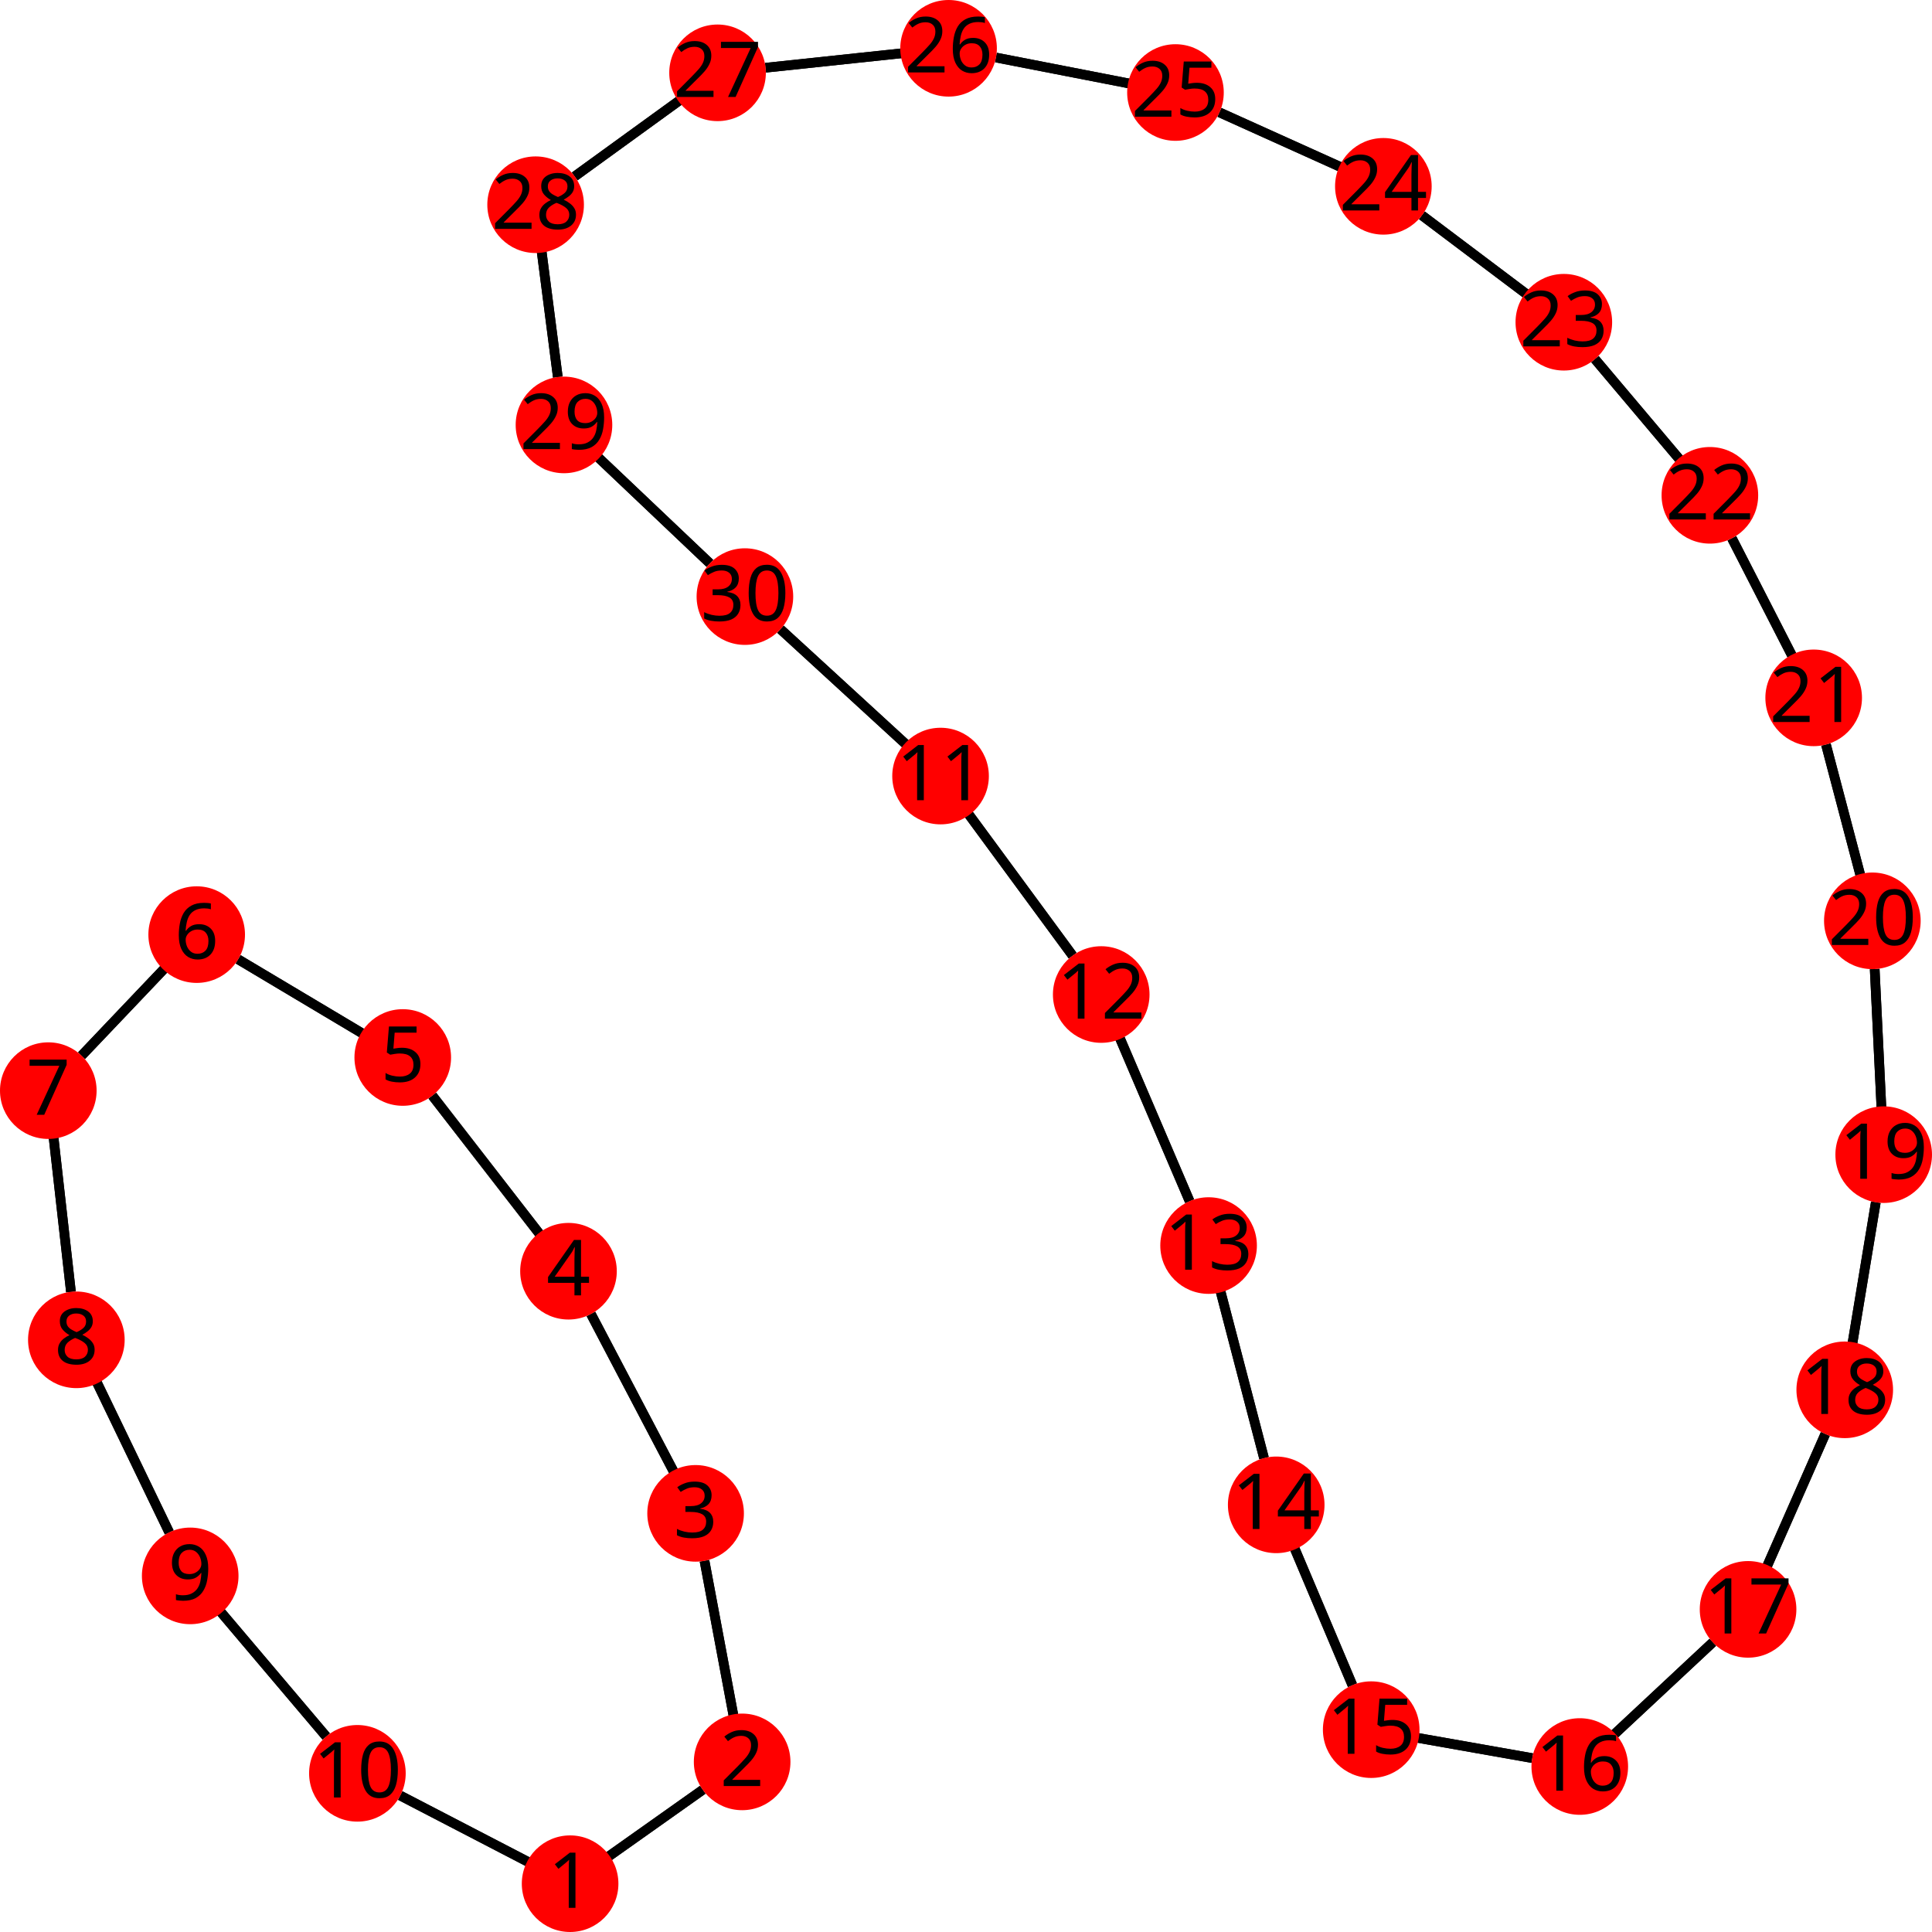
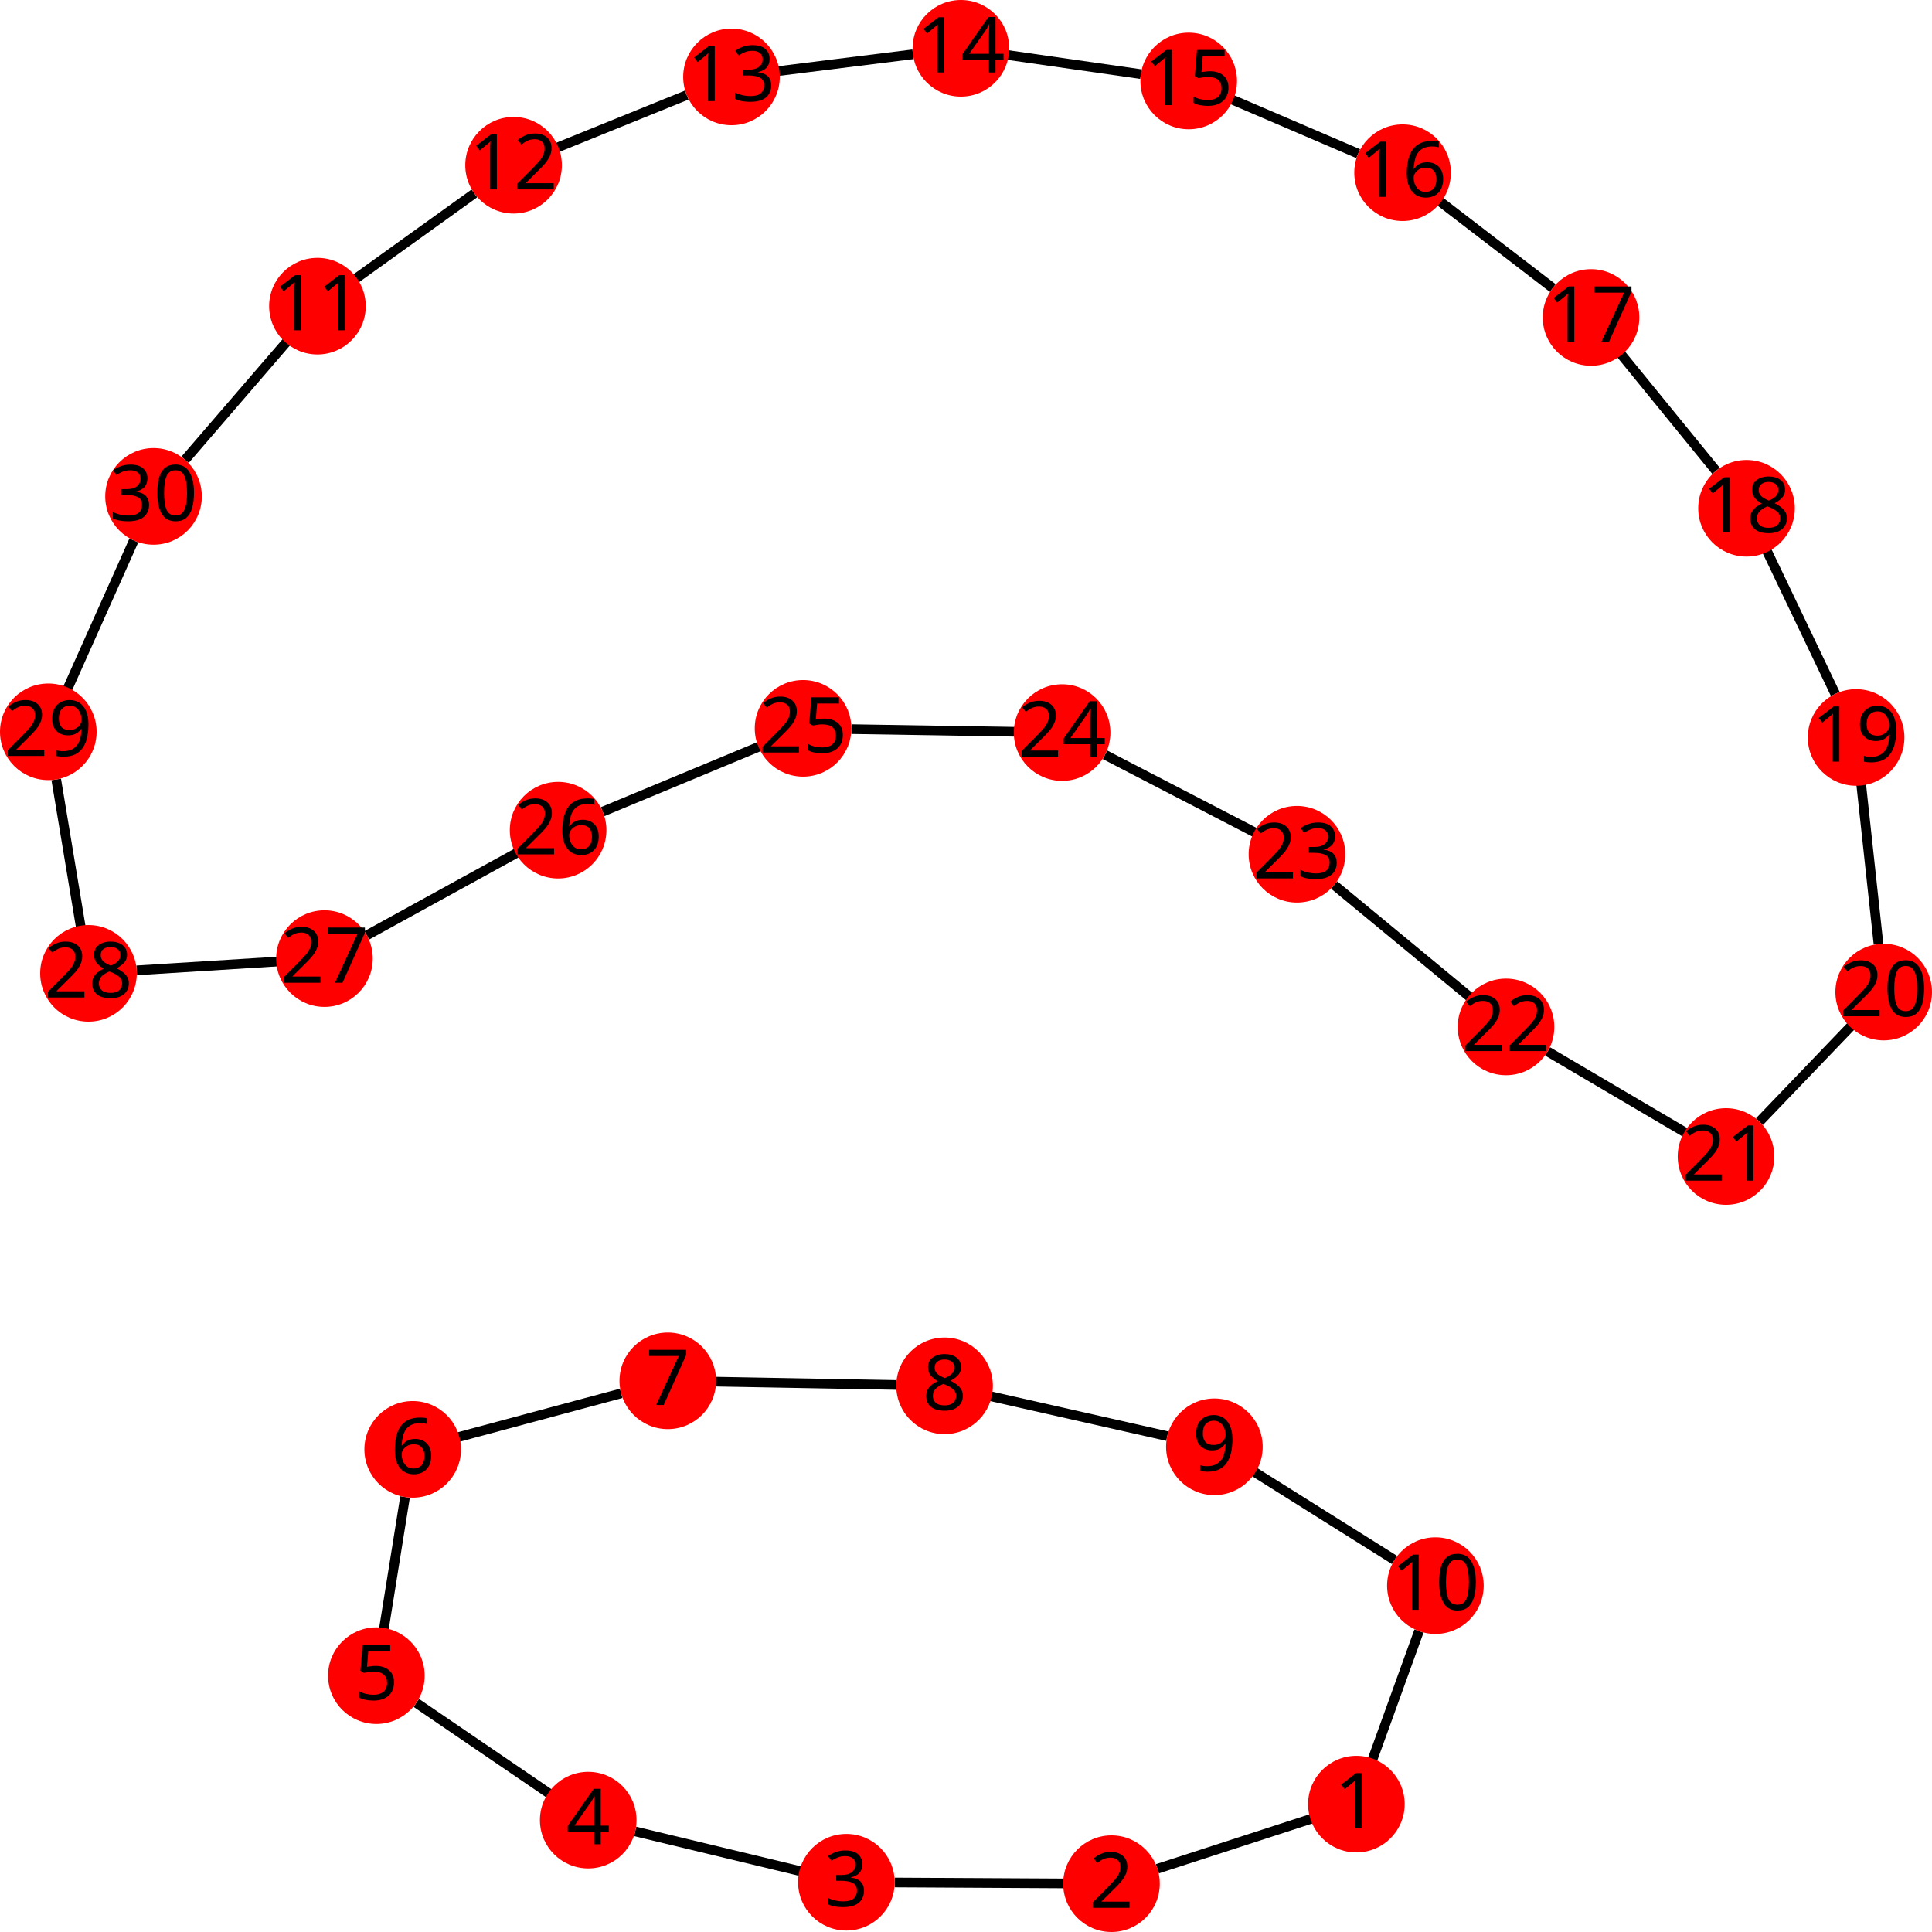
<svg xmlns="http://www.w3.org/2000/svg" width="400px" height="400px">
  <defs id="defs3">
    <marker orient="auto" refY="0.0" refX="0.0" id="Arrow2Lend0" style="overflow:visible;">
      <path id="pathArrow0" style="font-size:12.0;fill-rule:evenodd;stroke-width:0.625;stroke-linejoin:round;fill:black" d="M 8.719,4.034 L -2.207,0.016 L 8.719,-4.002 C 6.973,-1.63 6.983,1.616 8.719,4.034 z " transform="scale(1.1) rotate(180) translate(1,0)" />
    </marker>
  </defs>
  <g id="layer2">
-     <path style="fill:none;stroke:black;stroke-width:2;stroke-linecap:butt;stroke-linejoin:miter;stroke-miterlimit:4;stroke-opacity:1;stroke-dasharray:none" d="M 118.034,390.0 145.491,370.558" id="path0" />
-     <path style="fill:none;stroke:black;stroke-width:2;stroke-linecap:butt;stroke-linejoin:miter;stroke-miterlimit:4;stroke-opacity:1;stroke-dasharray:none" d="M 118.034,390.0 82.873,371.754" id="path1" />
-     <path style="fill:none;stroke:black;stroke-width:2;stroke-linecap:butt;stroke-linejoin:miter;stroke-miterlimit:4;stroke-opacity:1;stroke-dasharray:none" d="M 118.034,390.0 145.491,370.558" id="path2" />
-     <path style="fill:none;stroke:black;stroke-width:2;stroke-linecap:butt;stroke-linejoin:miter;stroke-miterlimit:4;stroke-opacity:1;stroke-dasharray:none" d="M 153.653,364.78 145.858,323.155" id="path3" />
-     <path style="fill:none;stroke:black;stroke-width:2;stroke-linecap:butt;stroke-linejoin:miter;stroke-miterlimit:4;stroke-opacity:1;stroke-dasharray:none" d="M 153.653,364.78 145.858,323.155" id="path4" />
-     <path style="fill:none;stroke:black;stroke-width:2;stroke-linecap:butt;stroke-linejoin:miter;stroke-miterlimit:4;stroke-opacity:1;stroke-dasharray:none" d="M 144.017,313.326 122.347,272.048" id="path5" />
-     <path style="fill:none;stroke:black;stroke-width:2;stroke-linecap:butt;stroke-linejoin:miter;stroke-miterlimit:4;stroke-opacity:1;stroke-dasharray:none" d="M 144.017,313.326 122.347,272.048" id="path6" />
-     <path style="fill:none;stroke:black;stroke-width:2;stroke-linecap:butt;stroke-linejoin:miter;stroke-miterlimit:4;stroke-opacity:1;stroke-dasharray:none" d="M 117.699,263.194 89.514,226.845" id="path7" />
-     <path style="fill:none;stroke:black;stroke-width:2;stroke-linecap:butt;stroke-linejoin:miter;stroke-miterlimit:4;stroke-opacity:1;stroke-dasharray:none" d="M 117.699,263.194 89.514,226.845" id="path8" />
-     <path style="fill:none;stroke:black;stroke-width:2;stroke-linecap:butt;stroke-linejoin:miter;stroke-miterlimit:4;stroke-opacity:1;stroke-dasharray:none" d="M 83.386,218.942 49.31,198.622" id="path9" />
-     <path style="fill:none;stroke:black;stroke-width:2;stroke-linecap:butt;stroke-linejoin:miter;stroke-miterlimit:4;stroke-opacity:1;stroke-dasharray:none" d="M 83.386,218.942 49.31,198.622" id="path10" />
-     <path style="fill:none;stroke:black;stroke-width:2;stroke-linecap:butt;stroke-linejoin:miter;stroke-miterlimit:4;stroke-opacity:1;stroke-dasharray:none" d="M 40.721,193.501 16.891,218.559" id="path11" />
-     <path style="fill:none;stroke:black;stroke-width:2;stroke-linecap:butt;stroke-linejoin:miter;stroke-miterlimit:4;stroke-opacity:1;stroke-dasharray:none" d="M 40.721,193.501 16.891,218.559" id="path12" />
-     <path style="fill:none;stroke:black;stroke-width:2;stroke-linecap:butt;stroke-linejoin:miter;stroke-miterlimit:4;stroke-opacity:1;stroke-dasharray:none" d="M 10.0,225.805 14.69,267.46" id="path13" />
-     <path style="fill:none;stroke:black;stroke-width:2;stroke-linecap:butt;stroke-linejoin:miter;stroke-miterlimit:4;stroke-opacity:1;stroke-dasharray:none" d="M 10.0,225.805 14.69,267.46" id="path14" />
-     <path style="fill:none;stroke:black;stroke-width:2;stroke-linecap:butt;stroke-linejoin:miter;stroke-miterlimit:4;stroke-opacity:1;stroke-dasharray:none" d="M 15.809,277.397 35.036,317.263" id="path15" />
-     <path style="fill:none;stroke:black;stroke-width:2;stroke-linecap:butt;stroke-linejoin:miter;stroke-miterlimit:4;stroke-opacity:1;stroke-dasharray:none" d="M 15.809,277.397 35.036,317.263" id="path16" />
-     <path style="fill:none;stroke:black;stroke-width:2;stroke-linecap:butt;stroke-linejoin:miter;stroke-miterlimit:4;stroke-opacity:1;stroke-dasharray:none" d="M 39.38,326.27 67.534,359.517" id="path17" />
-     <path style="fill:none;stroke:black;stroke-width:2;stroke-linecap:butt;stroke-linejoin:miter;stroke-miterlimit:4;stroke-opacity:1;stroke-dasharray:none" d="M 118.034,390.0 82.873,371.754" id="path18" />
-     <path style="fill:none;stroke:black;stroke-width:2;stroke-linecap:butt;stroke-linejoin:miter;stroke-miterlimit:4;stroke-opacity:1;stroke-dasharray:none" d="M 39.38,326.27 67.534,359.517" id="path19" />
-     <path style="fill:none;stroke:black;stroke-width:2;stroke-linecap:butt;stroke-linejoin:miter;stroke-miterlimit:4;stroke-opacity:1;stroke-dasharray:none" d="M 194.733,160.674 222.073,197.85" id="path20" />
-     <path style="fill:none;stroke:black;stroke-width:2;stroke-linecap:butt;stroke-linejoin:miter;stroke-miterlimit:4;stroke-opacity:1;stroke-dasharray:none" d="M 194.733,160.674 161.594,130.278" id="path21" />
-     <path style="fill:none;stroke:black;stroke-width:2;stroke-linecap:butt;stroke-linejoin:miter;stroke-miterlimit:4;stroke-opacity:1;stroke-dasharray:none" d="M 194.733,160.674 222.073,197.85" id="path22" />
-     <path style="fill:none;stroke:black;stroke-width:2;stroke-linecap:butt;stroke-linejoin:miter;stroke-miterlimit:4;stroke-opacity:1;stroke-dasharray:none" d="M 227.997,205.906 246.293,248.686" id="path23" />
-     <path style="fill:none;stroke:black;stroke-width:2;stroke-linecap:butt;stroke-linejoin:miter;stroke-miterlimit:4;stroke-opacity:1;stroke-dasharray:none" d="M 227.997,205.906 246.293,248.686" id="path24" />
-     <path style="fill:none;stroke:black;stroke-width:2;stroke-linecap:butt;stroke-linejoin:miter;stroke-miterlimit:4;stroke-opacity:1;stroke-dasharray:none" d="M 250.225,257.881 261.702,301.886" id="path25" />
-     <path style="fill:none;stroke:black;stroke-width:2;stroke-linecap:butt;stroke-linejoin:miter;stroke-miterlimit:4;stroke-opacity:1;stroke-dasharray:none" d="M 250.225,257.881 261.702,301.886" id="path26" />
-     <path style="fill:none;stroke:black;stroke-width:2;stroke-linecap:butt;stroke-linejoin:miter;stroke-miterlimit:4;stroke-opacity:1;stroke-dasharray:none" d="M 264.226,311.563 280.001,348.895" id="path27" />
-     <path style="fill:none;stroke:black;stroke-width:2;stroke-linecap:butt;stroke-linejoin:miter;stroke-miterlimit:4;stroke-opacity:1;stroke-dasharray:none" d="M 264.226,311.563 280.001,348.895" id="path28" />
-     <path style="fill:none;stroke:black;stroke-width:2;stroke-linecap:butt;stroke-linejoin:miter;stroke-miterlimit:4;stroke-opacity:1;stroke-dasharray:none" d="M 283.894,358.107 317.228,363.998" id="path29" />
-     <path style="fill:none;stroke:black;stroke-width:2;stroke-linecap:butt;stroke-linejoin:miter;stroke-miterlimit:4;stroke-opacity:1;stroke-dasharray:none" d="M 283.894,358.107 317.228,363.998" id="path30" />
-     <path style="fill:none;stroke:black;stroke-width:2;stroke-linecap:butt;stroke-linejoin:miter;stroke-miterlimit:4;stroke-opacity:1;stroke-dasharray:none" d="M 327.075,365.739 354.61,340.027" id="path31" />
-     <path style="fill:none;stroke:black;stroke-width:2;stroke-linecap:butt;stroke-linejoin:miter;stroke-miterlimit:4;stroke-opacity:1;stroke-dasharray:none" d="M 327.075,365.739 354.61,340.027" id="path32" />
-     <path style="fill:none;stroke:black;stroke-width:2;stroke-linecap:butt;stroke-linejoin:miter;stroke-miterlimit:4;stroke-opacity:1;stroke-dasharray:none" d="M 361.919,333.202 377.905,296.902" id="path33" />
-     <path style="fill:none;stroke:black;stroke-width:2;stroke-linecap:butt;stroke-linejoin:miter;stroke-miterlimit:4;stroke-opacity:1;stroke-dasharray:none" d="M 361.919,333.202 377.905,296.902" id="path34" />
-     <path style="fill:none;stroke:black;stroke-width:2;stroke-linecap:butt;stroke-linejoin:miter;stroke-miterlimit:4;stroke-opacity:1;stroke-dasharray:none" d="M 381.935,287.75 388.366,248.923" id="path35" />
-     <path style="fill:none;stroke:black;stroke-width:2;stroke-linecap:butt;stroke-linejoin:miter;stroke-miterlimit:4;stroke-opacity:1;stroke-dasharray:none" d="M 381.935,287.75 388.366,248.923" id="path36" />
-     <path style="fill:none;stroke:black;stroke-width:2;stroke-linecap:butt;stroke-linejoin:miter;stroke-miterlimit:4;stroke-opacity:1;stroke-dasharray:none" d="M 390.0,239.057 388.136,200.636" id="path37" />
-     <path style="fill:none;stroke:black;stroke-width:2;stroke-linecap:butt;stroke-linejoin:miter;stroke-miterlimit:4;stroke-opacity:1;stroke-dasharray:none" d="M 390.0,239.057 388.136,200.636" id="path38" />
-     <path style="fill:none;stroke:black;stroke-width:2;stroke-linecap:butt;stroke-linejoin:miter;stroke-miterlimit:4;stroke-opacity:1;stroke-dasharray:none" d="M 387.651,190.648 378.047,154.154" id="path39" />
-     <path style="fill:none;stroke:black;stroke-width:2;stroke-linecap:butt;stroke-linejoin:miter;stroke-miterlimit:4;stroke-opacity:1;stroke-dasharray:none" d="M 387.651,190.648 378.047,154.154" id="path40" />
-     <path style="fill:none;stroke:black;stroke-width:2;stroke-linecap:butt;stroke-linejoin:miter;stroke-miterlimit:4;stroke-opacity:1;stroke-dasharray:none" d="M 375.502,144.484 358.573,111.449" id="path41" />
-     <path style="fill:none;stroke:black;stroke-width:2;stroke-linecap:butt;stroke-linejoin:miter;stroke-miterlimit:4;stroke-opacity:1;stroke-dasharray:none" d="M 375.502,144.484 358.573,111.449" id="path42" />
-     <path style="fill:none;stroke:black;stroke-width:2;stroke-linecap:butt;stroke-linejoin:miter;stroke-miterlimit:4;stroke-opacity:1;stroke-dasharray:none" d="M 354.013,102.55 330.225,74.358" id="path43" />
-     <path style="fill:none;stroke:black;stroke-width:2;stroke-linecap:butt;stroke-linejoin:miter;stroke-miterlimit:4;stroke-opacity:1;stroke-dasharray:none" d="M 354.013,102.55 330.225,74.358" id="path44" />
-     <path style="fill:none;stroke:black;stroke-width:2;stroke-linecap:butt;stroke-linejoin:miter;stroke-miterlimit:4;stroke-opacity:1;stroke-dasharray:none" d="M 323.776,66.715 294.401,44.593" id="path45" />
-     <path style="fill:none;stroke:black;stroke-width:2;stroke-linecap:butt;stroke-linejoin:miter;stroke-miterlimit:4;stroke-opacity:1;stroke-dasharray:none" d="M 323.776,66.715 294.401,44.593" id="path46" />
-     <path style="fill:none;stroke:black;stroke-width:2;stroke-linecap:butt;stroke-linejoin:miter;stroke-miterlimit:4;stroke-opacity:1;stroke-dasharray:none" d="M 286.412,38.577 252.483,23.268" id="path47" />
-     <path style="fill:none;stroke:black;stroke-width:2;stroke-linecap:butt;stroke-linejoin:miter;stroke-miterlimit:4;stroke-opacity:1;stroke-dasharray:none" d="M 286.412,38.577 252.483,23.268" id="path48" />
-     <path style="fill:none;stroke:black;stroke-width:2;stroke-linecap:butt;stroke-linejoin:miter;stroke-miterlimit:4;stroke-opacity:1;stroke-dasharray:none" d="M 243.367,19.156 206.207,11.913" id="path49" />
-     <path style="fill:none;stroke:black;stroke-width:2;stroke-linecap:butt;stroke-linejoin:miter;stroke-miterlimit:4;stroke-opacity:1;stroke-dasharray:none" d="M 243.367,19.156 206.207,11.913" id="path50" />
-     <path style="fill:none;stroke:black;stroke-width:2;stroke-linecap:butt;stroke-linejoin:miter;stroke-miterlimit:4;stroke-opacity:1;stroke-dasharray:none" d="M 196.392,10.0 158.507,14.023" id="path51" />
-     <path style="fill:none;stroke:black;stroke-width:2;stroke-linecap:butt;stroke-linejoin:miter;stroke-miterlimit:4;stroke-opacity:1;stroke-dasharray:none" d="M 196.392,10.0 158.507,14.023" id="path52" />
-     <path style="fill:none;stroke:black;stroke-width:2;stroke-linecap:butt;stroke-linejoin:miter;stroke-miterlimit:4;stroke-opacity:1;stroke-dasharray:none" d="M 148.563,15.079 118.99,36.516" id="path53" />
-     <path style="fill:none;stroke:black;stroke-width:2;stroke-linecap:butt;stroke-linejoin:miter;stroke-miterlimit:4;stroke-opacity:1;stroke-dasharray:none" d="M 148.563,15.079 118.99,36.516" id="path54" />
-     <path style="fill:none;stroke:black;stroke-width:2;stroke-linecap:butt;stroke-linejoin:miter;stroke-miterlimit:4;stroke-opacity:1;stroke-dasharray:none" d="M 110.894,42.386 115.488,78.059" id="path55" />
-     <path style="fill:none;stroke:black;stroke-width:2;stroke-linecap:butt;stroke-linejoin:miter;stroke-miterlimit:4;stroke-opacity:1;stroke-dasharray:none" d="M 110.894,42.386 115.488,78.059" id="path56" />
-     <path style="fill:none;stroke:black;stroke-width:2;stroke-linecap:butt;stroke-linejoin:miter;stroke-miterlimit:4;stroke-opacity:1;stroke-dasharray:none" d="M 116.766,87.977 146.971,116.636" id="path57" />
-     <path style="fill:none;stroke:black;stroke-width:2;stroke-linecap:butt;stroke-linejoin:miter;stroke-miterlimit:4;stroke-opacity:1;stroke-dasharray:none" d="M 194.733,160.674 161.594,130.278" id="path58" />
-     <path style="fill:none;stroke:black;stroke-width:2;stroke-linecap:butt;stroke-linejoin:miter;stroke-miterlimit:4;stroke-opacity:1;stroke-dasharray:none" d="M 116.766,87.977 146.971,116.636" id="path59" />
+     <path style="fill:none;stroke:black;stroke-width:2;stroke-linecap:butt;stroke-linejoin:miter;stroke-miterlimit:4;stroke-opacity:1;stroke-dasharray:none" d="M 280.825,373.526 239.629,386.91" id="path0" />
+     <path style="fill:none;stroke:black;stroke-width:2;stroke-linecap:butt;stroke-linejoin:miter;stroke-miterlimit:4;stroke-opacity:1;stroke-dasharray:none" d="M 230.119,390.0 185.234,389.754" id="path1" />
+     <path style="fill:none;stroke:black;stroke-width:2;stroke-linecap:butt;stroke-linejoin:miter;stroke-miterlimit:4;stroke-opacity:1;stroke-dasharray:none" d="M 175.234,389.7 131.507,379.179" id="path2" />
+     <path style="fill:none;stroke:black;stroke-width:2;stroke-linecap:butt;stroke-linejoin:miter;stroke-miterlimit:4;stroke-opacity:1;stroke-dasharray:none" d="M 121.784,376.84 86.187,352.563" id="path3" />
+     <path style="fill:none;stroke:black;stroke-width:2;stroke-linecap:butt;stroke-linejoin:miter;stroke-miterlimit:4;stroke-opacity:1;stroke-dasharray:none" d="M 77.925,346.928 83.86,309.949" id="path4" />
+     <path style="fill:none;stroke:black;stroke-width:2;stroke-linecap:butt;stroke-linejoin:miter;stroke-miterlimit:4;stroke-opacity:1;stroke-dasharray:none" d="M 85.444,300.076 128.603,288.481" id="path5" />
+     <path style="fill:none;stroke:black;stroke-width:2;stroke-linecap:butt;stroke-linejoin:miter;stroke-miterlimit:4;stroke-opacity:1;stroke-dasharray:none" d="M 138.261,285.886 185.565,286.742" id="path6" />
+     <path style="fill:none;stroke:black;stroke-width:2;stroke-linecap:butt;stroke-linejoin:miter;stroke-miterlimit:4;stroke-opacity:1;stroke-dasharray:none" d="M 195.564,286.923 241.673,297.342" id="path7" />
+     <path style="fill:none;stroke:black;stroke-width:2;stroke-linecap:butt;stroke-linejoin:miter;stroke-miterlimit:4;stroke-opacity:1;stroke-dasharray:none" d="M 251.427,299.546 288.716,322.97" id="path8" />
+     <path style="fill:none;stroke:black;stroke-width:2;stroke-linecap:butt;stroke-linejoin:miter;stroke-miterlimit:4;stroke-opacity:1;stroke-dasharray:none" d="M 280.825,373.526 293.784,337.693" id="path9" />
+     <path style="fill:none;stroke:black;stroke-width:2;stroke-linecap:butt;stroke-linejoin:miter;stroke-miterlimit:4;stroke-opacity:1;stroke-dasharray:none" d="M 65.722,63.387 98.21,40.047" id="path10" />
+     <path style="fill:none;stroke:black;stroke-width:2;stroke-linecap:butt;stroke-linejoin:miter;stroke-miterlimit:4;stroke-opacity:1;stroke-dasharray:none" d="M 106.331,34.212 142.179,19.681" id="path11" />
+     <path style="fill:none;stroke:black;stroke-width:2;stroke-linecap:butt;stroke-linejoin:miter;stroke-miterlimit:4;stroke-opacity:1;stroke-dasharray:none" d="M 151.446,15.925 189.02,11.238" id="path12" />
+     <path style="fill:none;stroke:black;stroke-width:2;stroke-linecap:butt;stroke-linejoin:miter;stroke-miterlimit:4;stroke-opacity:1;stroke-dasharray:none" d="M 198.943,10.0 236.208,15.343" id="path13" />
+     <path style="fill:none;stroke:black;stroke-width:2;stroke-linecap:butt;stroke-linejoin:miter;stroke-miterlimit:4;stroke-opacity:1;stroke-dasharray:none" d="M 246.107,16.763 281.197,31.815" id="path14" />
+     <path style="fill:none;stroke:black;stroke-width:2;stroke-linecap:butt;stroke-linejoin:miter;stroke-miterlimit:4;stroke-opacity:1;stroke-dasharray:none" d="M 290.388,35.757 321.478,59.636" id="path15" />
+     <path style="fill:none;stroke:black;stroke-width:2;stroke-linecap:butt;stroke-linejoin:miter;stroke-miterlimit:4;stroke-opacity:1;stroke-dasharray:none" d="M 329.408,65.728 355.284,97.482" id="path16" />
+     <path style="fill:none;stroke:black;stroke-width:2;stroke-linecap:butt;stroke-linejoin:miter;stroke-miterlimit:4;stroke-opacity:1;stroke-dasharray:none" d="M 361.601,105.234 379.974,143.663" id="path17" />
+     <path style="fill:none;stroke:black;stroke-width:2;stroke-linecap:butt;stroke-linejoin:miter;stroke-miterlimit:4;stroke-opacity:1;stroke-dasharray:none" d="M 384.287,152.685 388.923,195.458" id="path18" />
+     <path style="fill:none;stroke:black;stroke-width:2;stroke-linecap:butt;stroke-linejoin:miter;stroke-miterlimit:4;stroke-opacity:1;stroke-dasharray:none" d="M 390.0,205.4 364.276,232.223" id="path19" />
+     <path style="fill:none;stroke:black;stroke-width:2;stroke-linecap:butt;stroke-linejoin:miter;stroke-miterlimit:4;stroke-opacity:1;stroke-dasharray:none" d="M 357.355,239.44 320.42,217.688" id="path20" />
+     <path style="fill:none;stroke:black;stroke-width:2;stroke-linecap:butt;stroke-linejoin:miter;stroke-miterlimit:4;stroke-opacity:1;stroke-dasharray:none" d="M 311.804,212.613 276.23,183.233" id="path21" />
+     <path style="fill:none;stroke:black;stroke-width:2;stroke-linecap:butt;stroke-linejoin:miter;stroke-miterlimit:4;stroke-opacity:1;stroke-dasharray:none" d="M 268.52,176.865 228.777,156.272" id="path22" />
+     <path style="fill:none;stroke:black;stroke-width:2;stroke-linecap:butt;stroke-linejoin:miter;stroke-miterlimit:4;stroke-opacity:1;stroke-dasharray:none" d="M 219.898,151.671 176.265,150.959" id="path23" />
+     <path style="fill:none;stroke:black;stroke-width:2;stroke-linecap:butt;stroke-linejoin:miter;stroke-miterlimit:4;stroke-opacity:1;stroke-dasharray:none" d="M 166.266,150.796 124.783,168.043" id="path24" />
+     <path style="fill:none;stroke:black;stroke-width:2;stroke-linecap:butt;stroke-linejoin:miter;stroke-miterlimit:4;stroke-opacity:1;stroke-dasharray:none" d="M 115.55,171.882 75.94,193.652" id="path25" />
+     <path style="fill:none;stroke:black;stroke-width:2;stroke-linecap:butt;stroke-linejoin:miter;stroke-miterlimit:4;stroke-opacity:1;stroke-dasharray:none" d="M 67.176,198.468 28.299,200.898" id="path26" />
+     <path style="fill:none;stroke:black;stroke-width:2;stroke-linecap:butt;stroke-linejoin:miter;stroke-miterlimit:4;stroke-opacity:1;stroke-dasharray:none" d="M 18.319,201.522 11.641,161.376" id="path27" />
+     <path style="fill:none;stroke:black;stroke-width:2;stroke-linecap:butt;stroke-linejoin:miter;stroke-miterlimit:4;stroke-opacity:1;stroke-dasharray:none" d="M 10.0,151.511 27.705,111.901" id="path28" />
+     <path style="fill:none;stroke:black;stroke-width:2;stroke-linecap:butt;stroke-linejoin:miter;stroke-miterlimit:4;stroke-opacity:1;stroke-dasharray:none" d="M 65.722,63.387 38.313,95.196" id="path29" />
  </g>
  <g id="layer1">
-     <g id="g0" transform="translate(118.0337,390.0)">
+     <g id="g0" transform="translate(280.8254,373.5264)">
      <circle cx="0" cy="0" r="10" fill="red" />
      <text y="5.0" x="0" id="text0" style="font-size:16px;font-style:normal;font-weight:normal;text-align:center;line-height:125%;letter-spacing:0px;word-spacing:0px;text-anchor:middle;fill:#000000;fill-opacity:1;stroke:none;font-family:Sans">
        <tspan y="5.0" x="0" id="tspan0">1</tspan>
      </text>
    </g>
-     <g id="g1" transform="translate(153.6526,364.7797)">
+     <g id="g1" transform="translate(230.1186,390.0)">
      <circle cx="0" cy="0" r="10" fill="red" />
      <text y="5.0" x="0" id="text1" style="font-size:16px;font-style:normal;font-weight:normal;text-align:center;line-height:125%;letter-spacing:0px;word-spacing:0px;text-anchor:middle;fill:#000000;fill-opacity:1;stroke:none;font-family:Sans">
        <tspan y="5.0" x="0" id="tspan1">2</tspan>
      </text>
    </g>
-     <g id="g2" transform="translate(144.017,313.3259)">
+     <g id="g2" transform="translate(175.2341,389.6996)">
      <circle cx="0" cy="0" r="10" fill="red" />
      <text y="5.0" x="0" id="text2" style="font-size:16px;font-style:normal;font-weight:normal;text-align:center;line-height:125%;letter-spacing:0px;word-spacing:0px;text-anchor:middle;fill:#000000;fill-opacity:1;stroke:none;font-family:Sans">
        <tspan y="5.0" x="0" id="tspan2">3</tspan>
      </text>
    </g>
-     <g id="g3" transform="translate(117.6991,263.194)">
+     <g id="g3" transform="translate(121.7843,376.8396)">
      <circle cx="0" cy="0" r="10" fill="red" />
      <text y="5.0" x="0" id="text3" style="font-size:16px;font-style:normal;font-weight:normal;text-align:center;line-height:125%;letter-spacing:0px;word-spacing:0px;text-anchor:middle;fill:#000000;fill-opacity:1;stroke:none;font-family:Sans">
        <tspan y="5.0" x="0" id="tspan3">4</tspan>
      </text>
    </g>
-     <g id="g4" transform="translate(83.38635,218.9419)">
+     <g id="g4" transform="translate(77.92509,346.9285)">
      <circle cx="0" cy="0" r="10" fill="red" />
      <text y="5.0" x="0" id="text4" style="font-size:16px;font-style:normal;font-weight:normal;text-align:center;line-height:125%;letter-spacing:0px;word-spacing:0px;text-anchor:middle;fill:#000000;fill-opacity:1;stroke:none;font-family:Sans">
        <tspan y="5.0" x="0" id="tspan4">5</tspan>
      </text>
    </g>
-     <g id="g5" transform="translate(40.72149,193.5009)">
+     <g id="g5" transform="translate(85.44407,300.0756)">
      <circle cx="0" cy="0" r="10" fill="red" />
      <text y="5.0" x="0" id="text5" style="font-size:16px;font-style:normal;font-weight:normal;text-align:center;line-height:125%;letter-spacing:0px;word-spacing:0px;text-anchor:middle;fill:#000000;fill-opacity:1;stroke:none;font-family:Sans">
        <tspan y="5.0" x="0" id="tspan5">6</tspan>
      </text>
    </g>
-     <g id="g6" transform="translate(10.0,225.8051)">
+     <g id="g6" transform="translate(138.2605,285.8863)">
      <circle cx="0" cy="0" r="10" fill="red" />
      <text y="5.0" x="0" id="text6" style="font-size:16px;font-style:normal;font-weight:normal;text-align:center;line-height:125%;letter-spacing:0px;word-spacing:0px;text-anchor:middle;fill:#000000;fill-opacity:1;stroke:none;font-family:Sans">
        <tspan y="5.0" x="0" id="tspan6">7</tspan>
      </text>
    </g>
-     <g id="g7" transform="translate(15.80863,277.3972)">
+     <g id="g7" transform="translate(195.5635,286.9231)">
      <circle cx="0" cy="0" r="10" fill="red" />
      <text y="5.0" x="0" id="text7" style="font-size:16px;font-style:normal;font-weight:normal;text-align:center;line-height:125%;letter-spacing:0px;word-spacing:0px;text-anchor:middle;fill:#000000;fill-opacity:1;stroke:none;font-family:Sans">
        <tspan y="5.0" x="0" id="tspan7">8</tspan>
      </text>
    </g>
-     <g id="g8" transform="translate(39.38002,326.2704)">
+     <g id="g8" transform="translate(251.4274,299.5462)">
      <circle cx="0" cy="0" r="10" fill="red" />
      <text y="5.0" x="0" id="text8" style="font-size:16px;font-style:normal;font-weight:normal;text-align:center;line-height:125%;letter-spacing:0px;word-spacing:0px;text-anchor:middle;fill:#000000;fill-opacity:1;stroke:none;font-family:Sans">
        <tspan y="5.0" x="0" id="tspan8">9</tspan>
      </text>
    </g>
-     <g id="g9" transform="translate(73.99643,367.1482)">
+     <g id="g9" transform="translate(297.1844,328.289)">
      <circle cx="0" cy="0" r="10" fill="red" />
      <text y="5.0" x="0" id="text9" style="font-size:16px;font-style:normal;font-weight:normal;text-align:center;line-height:125%;letter-spacing:0px;word-spacing:0px;text-anchor:middle;fill:#000000;fill-opacity:1;stroke:none;font-family:Sans">
        <tspan y="5.0" x="0" id="tspan9">10</tspan>
      </text>
    </g>
-     <g id="g10" transform="translate(194.7328,160.6741)">
+     <g id="g10" transform="translate(65.72247,63.38733)">
      <circle cx="0" cy="0" r="10" fill="red" />
      <text y="5.0" x="0" id="text10" style="font-size:16px;font-style:normal;font-weight:normal;text-align:center;line-height:125%;letter-spacing:0px;word-spacing:0px;text-anchor:middle;fill:#000000;fill-opacity:1;stroke:none;font-family:Sans">
        <tspan y="5.0" x="0" id="tspan10">11</tspan>
      </text>
    </g>
-     <g id="g11" transform="translate(227.9974,205.9061)">
+     <g id="g11" transform="translate(106.331,34.21211)">
      <circle cx="0" cy="0" r="10" fill="red" />
      <text y="5.0" x="0" id="text11" style="font-size:16px;font-style:normal;font-weight:normal;text-align:center;line-height:125%;letter-spacing:0px;word-spacing:0px;text-anchor:middle;fill:#000000;fill-opacity:1;stroke:none;font-family:Sans">
        <tspan y="5.0" x="0" id="tspan11">12</tspan>
      </text>
    </g>
-     <g id="g12" transform="translate(250.2254,257.8809)">
+     <g id="g12" transform="translate(151.4465,15.92461)">
      <circle cx="0" cy="0" r="10" fill="red" />
      <text y="5.0" x="0" id="text12" style="font-size:16px;font-style:normal;font-weight:normal;text-align:center;line-height:125%;letter-spacing:0px;word-spacing:0px;text-anchor:middle;fill:#000000;fill-opacity:1;stroke:none;font-family:Sans">
        <tspan y="5.0" x="0" id="tspan12">13</tspan>
      </text>
    </g>
-     <g id="g13" transform="translate(264.226,311.5627)">
+     <g id="g13" transform="translate(198.9433,10.0)">
      <circle cx="0" cy="0" r="10" fill="red" />
      <text y="5.0" x="0" id="text13" style="font-size:16px;font-style:normal;font-weight:normal;text-align:center;line-height:125%;letter-spacing:0px;word-spacing:0px;text-anchor:middle;fill:#000000;fill-opacity:1;stroke:none;font-family:Sans">
        <tspan y="5.0" x="0" id="tspan13">14</tspan>
      </text>
    </g>
-     <g id="g14" transform="translate(283.8938,358.1067)">
+     <g id="g14" transform="translate(246.1067,16.76267)">
      <circle cx="0" cy="0" r="10" fill="red" />
      <text y="5.0" x="0" id="text14" style="font-size:16px;font-style:normal;font-weight:normal;text-align:center;line-height:125%;letter-spacing:0px;word-spacing:0px;text-anchor:middle;fill:#000000;fill-opacity:1;stroke:none;font-family:Sans">
        <tspan y="5.0" x="0" id="tspan14">15</tspan>
      </text>
    </g>
-     <g id="g15" transform="translate(327.075,365.7386)">
+     <g id="g15" transform="translate(290.3876,35.75668)">
      <circle cx="0" cy="0" r="10" fill="red" />
      <text y="5.0" x="0" id="text15" style="font-size:16px;font-style:normal;font-weight:normal;text-align:center;line-height:125%;letter-spacing:0px;word-spacing:0px;text-anchor:middle;fill:#000000;fill-opacity:1;stroke:none;font-family:Sans">
        <tspan y="5.0" x="0" id="tspan15">16</tspan>
      </text>
    </g>
-     <g id="g16" transform="translate(361.9186,333.2024)">
+     <g id="g16" transform="translate(329.4082,65.72755)">
      <circle cx="0" cy="0" r="10" fill="red" />
      <text y="5.0" x="0" id="text16" style="font-size:16px;font-style:normal;font-weight:normal;text-align:center;line-height:125%;letter-spacing:0px;word-spacing:0px;text-anchor:middle;fill:#000000;fill-opacity:1;stroke:none;font-family:Sans">
        <tspan y="5.0" x="0" id="tspan16">17</tspan>
      </text>
    </g>
-     <g id="g17" transform="translate(381.9349,287.7503)">
+     <g id="g17" transform="translate(361.6007,105.2341)">
      <circle cx="0" cy="0" r="10" fill="red" />
      <text y="5.0" x="0" id="text17" style="font-size:16px;font-style:normal;font-weight:normal;text-align:center;line-height:125%;letter-spacing:0px;word-spacing:0px;text-anchor:middle;fill:#000000;fill-opacity:1;stroke:none;font-family:Sans">
        <tspan y="5.0" x="0" id="tspan17">18</tspan>
      </text>
    </g>
-     <g id="g18" transform="translate(390.0,239.0573)">
+     <g id="g18" transform="translate(384.2869,152.6854)">
      <circle cx="0" cy="0" r="10" fill="red" />
      <text y="5.0" x="0" id="text18" style="font-size:16px;font-style:normal;font-weight:normal;text-align:center;line-height:125%;letter-spacing:0px;word-spacing:0px;text-anchor:middle;fill:#000000;fill-opacity:1;stroke:none;font-family:Sans">
        <tspan y="5.0" x="0" id="tspan18">19</tspan>
      </text>
    </g>
-     <g id="g19" transform="translate(387.6509,190.6482)">
+     <g id="g19" transform="translate(390.0,205.4)">
      <circle cx="0" cy="0" r="10" fill="red" />
      <text y="5.0" x="0" id="text19" style="font-size:16px;font-style:normal;font-weight:normal;text-align:center;line-height:125%;letter-spacing:0px;word-spacing:0px;text-anchor:middle;fill:#000000;fill-opacity:1;stroke:none;font-family:Sans">
        <tspan y="5.0" x="0" id="tspan19">20</tspan>
      </text>
    </g>
-     <g id="g20" transform="translate(375.5019,144.4837)">
+     <g id="g20" transform="translate(357.3546,239.44)">
      <circle cx="0" cy="0" r="10" fill="red" />
      <text y="5.0" x="0" id="text20" style="font-size:16px;font-style:normal;font-weight:normal;text-align:center;line-height:125%;letter-spacing:0px;word-spacing:0px;text-anchor:middle;fill:#000000;fill-opacity:1;stroke:none;font-family:Sans">
        <tspan y="5.0" x="0" id="tspan20">21</tspan>
      </text>
    </g>
-     <g id="g21" transform="translate(354.0129,102.5496)">
+     <g id="g21" transform="translate(311.8037,212.613)">
      <circle cx="0" cy="0" r="10" fill="red" />
      <text y="5.0" x="0" id="text21" style="font-size:16px;font-style:normal;font-weight:normal;text-align:center;line-height:125%;letter-spacing:0px;word-spacing:0px;text-anchor:middle;fill:#000000;fill-opacity:1;stroke:none;font-family:Sans">
        <tspan y="5.0" x="0" id="tspan21">22</tspan>
      </text>
    </g>
-     <g id="g22" transform="translate(323.7758,66.71542)">
+     <g id="g22" transform="translate(268.5196,176.8649)">
      <circle cx="0" cy="0" r="10" fill="red" />
      <text y="5.0" x="0" id="text22" style="font-size:16px;font-style:normal;font-weight:normal;text-align:center;line-height:125%;letter-spacing:0px;word-spacing:0px;text-anchor:middle;fill:#000000;fill-opacity:1;stroke:none;font-family:Sans">
        <tspan y="5.0" x="0" id="tspan22">23</tspan>
      </text>
    </g>
-     <g id="g23" transform="translate(286.4124,38.57737)">
+     <g id="g23" transform="translate(219.8983,151.6708)">
      <circle cx="0" cy="0" r="10" fill="red" />
      <text y="5.0" x="0" id="text23" style="font-size:16px;font-style:normal;font-weight:normal;text-align:center;line-height:125%;letter-spacing:0px;word-spacing:0px;text-anchor:middle;fill:#000000;fill-opacity:1;stroke:none;font-family:Sans">
        <tspan y="5.0" x="0" id="tspan23">24</tspan>
      </text>
    </g>
-     <g id="g24" transform="translate(243.3674,19.1556)">
+     <g id="g24" transform="translate(166.266,150.7962)">
      <circle cx="0" cy="0" r="10" fill="red" />
      <text y="5.0" x="0" id="text24" style="font-size:16px;font-style:normal;font-weight:normal;text-align:center;line-height:125%;letter-spacing:0px;word-spacing:0px;text-anchor:middle;fill:#000000;fill-opacity:1;stroke:none;font-family:Sans">
        <tspan y="5.0" x="0" id="tspan24">25</tspan>
      </text>
    </g>
-     <g id="g25" transform="translate(196.3915,10.0)">
+     <g id="g25" transform="translate(115.5497,171.8815)">
      <circle cx="0" cy="0" r="10" fill="red" />
      <text y="5.0" x="0" id="text25" style="font-size:16px;font-style:normal;font-weight:normal;text-align:center;line-height:125%;letter-spacing:0px;word-spacing:0px;text-anchor:middle;fill:#000000;fill-opacity:1;stroke:none;font-family:Sans">
        <tspan y="5.0" x="0" id="tspan25">26</tspan>
      </text>
    </g>
-     <g id="g26" transform="translate(148.5626,15.07887)">
+     <g id="g26" transform="translate(67.17607,198.468)">
      <circle cx="0" cy="0" r="10" fill="red" />
      <text y="5.0" x="0" id="text26" style="font-size:16px;font-style:normal;font-weight:normal;text-align:center;line-height:125%;letter-spacing:0px;word-spacing:0px;text-anchor:middle;fill:#000000;fill-opacity:1;stroke:none;font-family:Sans">
        <tspan y="5.0" x="0" id="tspan26">27</tspan>
      </text>
    </g>
-     <g id="g27" transform="translate(110.8936,42.38559)">
+     <g id="g27" transform="translate(18.31877,201.5221)">
      <circle cx="0" cy="0" r="10" fill="red" />
      <text y="5.0" x="0" id="text27" style="font-size:16px;font-style:normal;font-weight:normal;text-align:center;line-height:125%;letter-spacing:0px;word-spacing:0px;text-anchor:middle;fill:#000000;fill-opacity:1;stroke:none;font-family:Sans">
        <tspan y="5.0" x="0" id="tspan27">28</tspan>
      </text>
    </g>
-     <g id="g28" transform="translate(116.7658,87.97657)">
+     <g id="g28" transform="translate(10.0,151.5115)">
      <circle cx="0" cy="0" r="10" fill="red" />
      <text y="5.0" x="0" id="text28" style="font-size:16px;font-style:normal;font-weight:normal;text-align:center;line-height:125%;letter-spacing:0px;word-spacing:0px;text-anchor:middle;fill:#000000;fill-opacity:1;stroke:none;font-family:Sans">
        <tspan y="5.0" x="0" id="tspan28">29</tspan>
      </text>
    </g>
-     <g id="g29" transform="translate(154.2249,123.5188)">
+     <g id="g29" transform="translate(31.78569,102.7719)">
      <circle cx="0" cy="0" r="10" fill="red" />
      <text y="5.0" x="0" id="text29" style="font-size:16px;font-style:normal;font-weight:normal;text-align:center;line-height:125%;letter-spacing:0px;word-spacing:0px;text-anchor:middle;fill:#000000;fill-opacity:1;stroke:none;font-family:Sans">
        <tspan y="5.0" x="0" id="tspan29">30</tspan>
      </text>
    </g>
  </g>
</svg>
